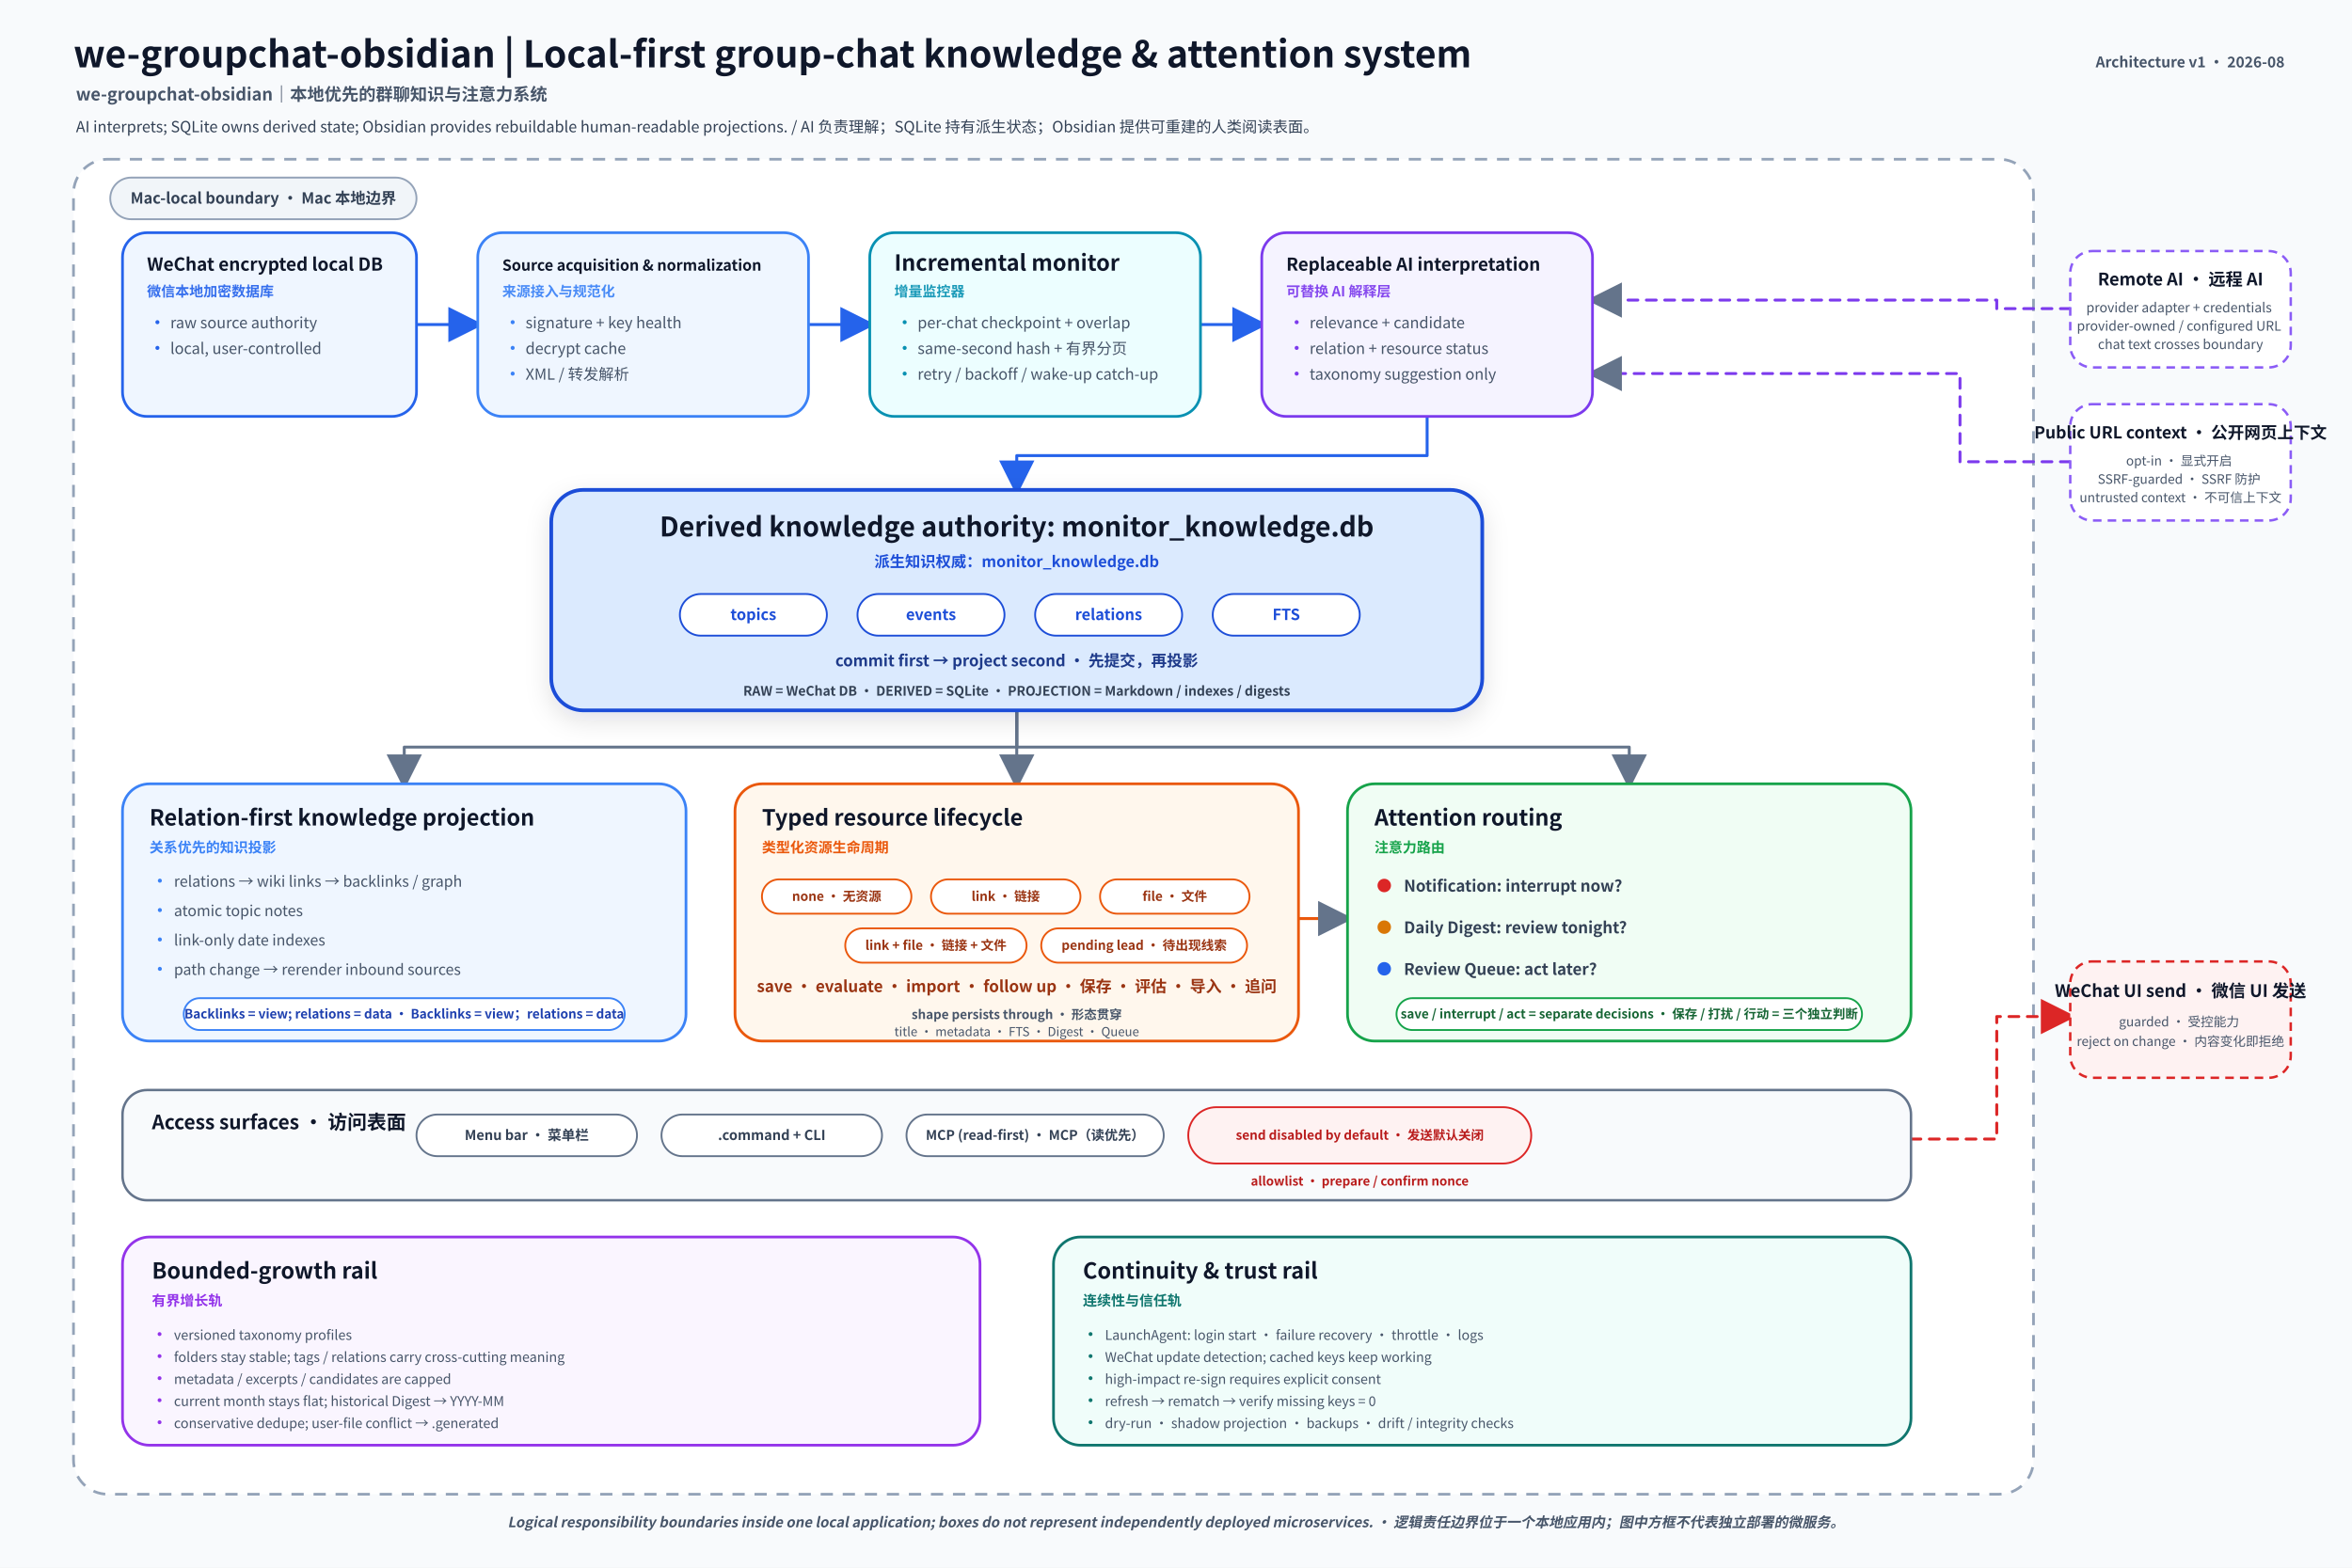
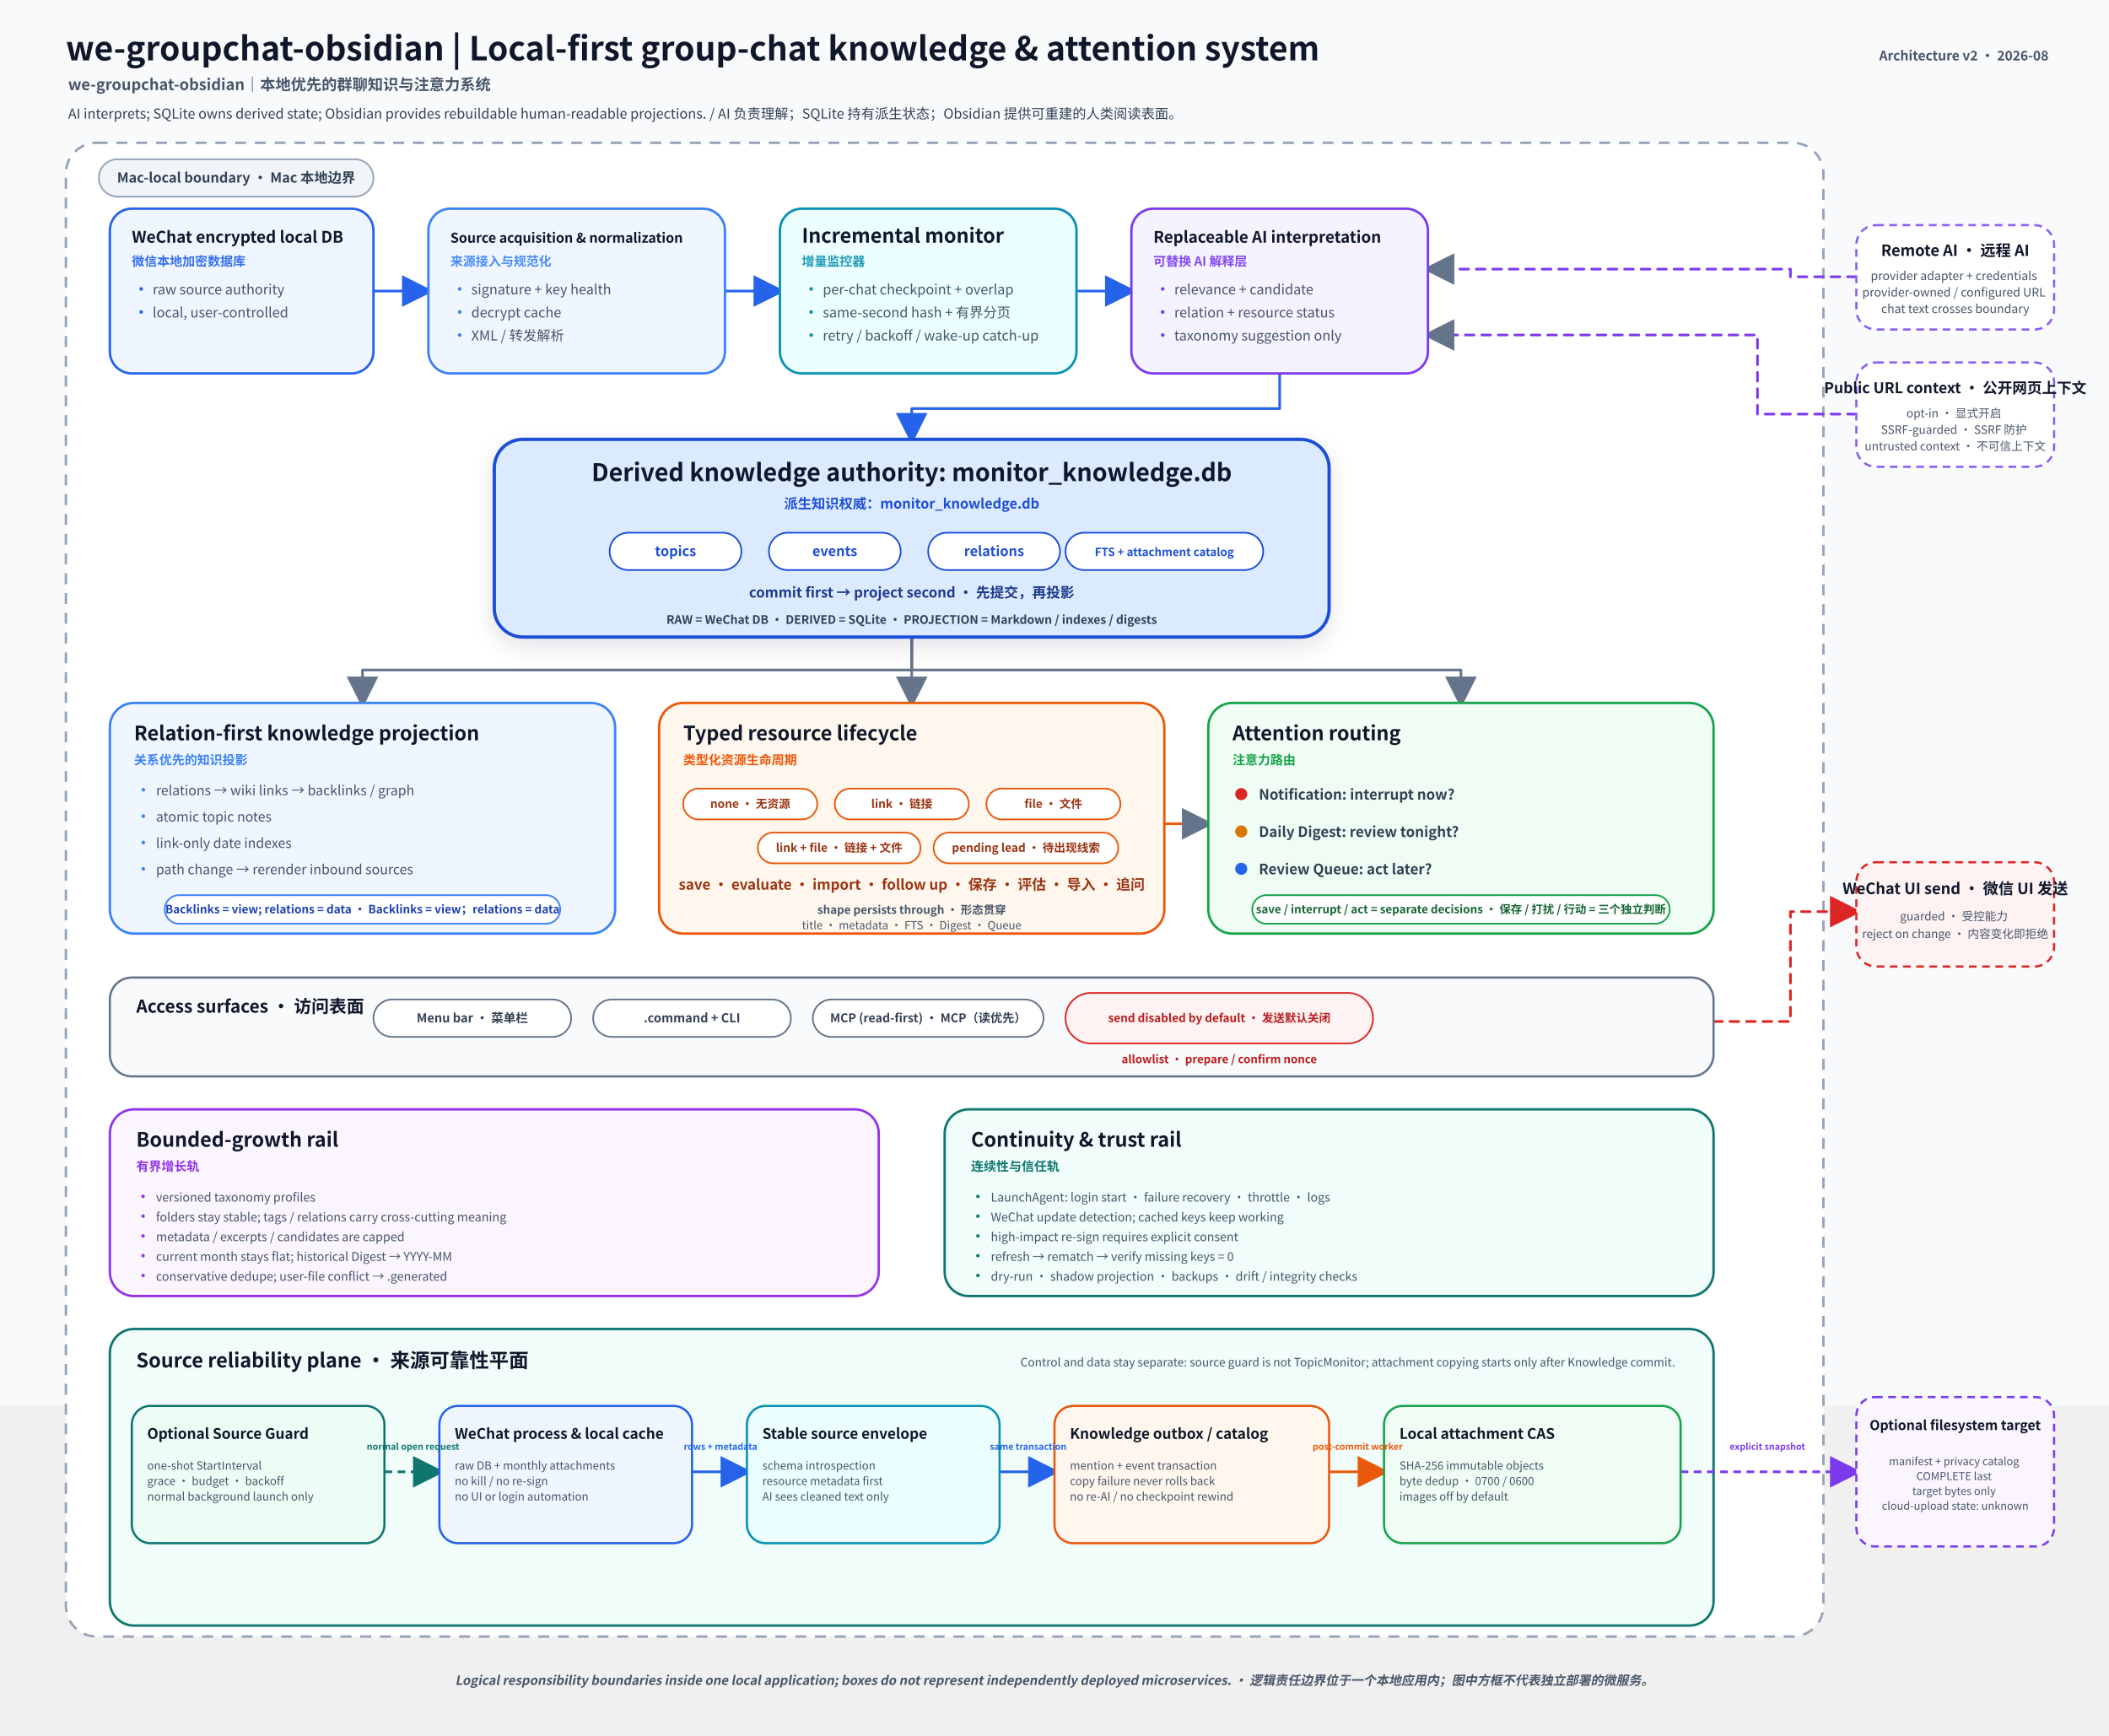
- <svg xmlns="http://www.w3.org/2000/svg" width="1920" height="1280" viewBox="0 0 1920 1280" role="img" aria-labelledby="title desc">
+ <svg xmlns="http://www.w3.org/2000/svg" width="1920" height="1580" viewBox="0 0 1920 1580" role="img" aria-labelledby="title desc">
  <defs>
    <marker id="arrow" markerWidth="12" markerHeight="12" refX="10" refY="6" orient="auto" markerUnits="strokeWidth">
      <path d="M 0 0 L 12 6 L 0 12 z" fill="#64748B" />
    </marker>
    <marker id="arrowBlue" markerWidth="12" markerHeight="12" refX="10" refY="6" orient="auto" markerUnits="strokeWidth">
      <path d="M 0 0 L 12 6 L 0 12 z" fill="#2563EB" />
    </marker>
    <marker id="arrowRed" markerWidth="12" markerHeight="12" refX="10" refY="6" orient="auto" markerUnits="strokeWidth">
      <path d="M 0 0 L 12 6 L 0 12 z" fill="#DC2626" />
    </marker>
    <filter id="shadow" x="-20%" y="-20%" width="140%" height="140%">
      <feDropShadow dx="0" dy="7" stdDeviation="10" flood-color="#0F172A" flood-opacity="0.12" />
    </filter>
+     <marker id="arrowTeal" markerWidth="12" markerHeight="12" refX="10" refY="6" orient="auto">
+       <path d="M 0 0 L 12 6 L 0 12 z" fill="#0F766E" />
+     </marker>
+     <marker id="arrowOrange" markerWidth="12" markerHeight="12" refX="10" refY="6" orient="auto">
+       <path d="M 0 0 L 12 6 L 0 12 z" fill="#EA580C" />
+     </marker>
+     <marker id="arrowPurple" markerWidth="12" markerHeight="12" refX="10" refY="6" orient="auto">
+       <path d="M 0 0 L 12 6 L 0 12 z" fill="#7C3AED" />
+     </marker>
  </defs>
  <rect width="1920" height="1280" fill="#F8FAFC" />
  <text x="60" y="55" text-anchor="start" font-family="Noto Sans CJK SC, sans-serif" font-size="30" font-weight="800" font-style="normal" letter-spacing="0" fill="#0F172A" opacity="1.0">we-groupchat-obsidian | Local-first group-chat knowledge &amp; attention system</text>
  <text x="62" y="82" text-anchor="start" font-family="Noto Sans CJK SC, sans-serif" font-size="14" font-weight="550" font-style="normal" letter-spacing="0" fill="#475569" opacity="1.0">we-groupchat-obsidian｜本地优先的群聊知识与注意力系统</text>
  <text x="62" y="108" text-anchor="start" font-family="Noto Sans CJK SC, sans-serif" font-size="12.5" font-weight="500" font-style="normal" letter-spacing="0" fill="#334155" opacity="1.0">AI interprets; SQLite owns derived state; Obsidian provides rebuildable human-readable projections.  /  AI 负责理解；SQLite 持有派生状态；Obsidian 提供可重建的人类阅读表面。</text>
-   <text x="1865" y="55" text-anchor="end" font-family="Noto Sans CJK SC, sans-serif" font-size="12" font-weight="650" font-style="normal" letter-spacing="0" fill="#475569" opacity="1.0">Architecture v1 · 2026-08</text>
-   <rect x="60" y="130" width="1600" height="1090" rx="28" fill="#FFFFFF" fill-opacity="1.0" stroke="#94A3B8" stroke-width="2.2" stroke-dasharray="10 8" />
+   <text x="1865" y="55" text-anchor="end" font-family="Noto Sans CJK SC, sans-serif" font-size="12" font-weight="650" font-style="normal" letter-spacing="0" fill="#475569" opacity="1.0">Architecture v2 · 2026-08</text>
+   <rect x="60" y="130" width="1600" height="1360" rx="28" fill="#FFFFFF" fill-opacity="1.0" stroke="#94A3B8" stroke-width="2.2" stroke-dasharray="10 8" />
  <rect x="90" y="145" width="250" height="34" rx="17.0" fill="#F1F5F9" fill-opacity="1.0" stroke="#94A3B8" stroke-width="1.5" />
  <text x="215.0" y="166.25" text-anchor="middle" font-family="Noto Sans CJK SC, sans-serif" font-size="12.5" font-weight="600" font-style="normal" letter-spacing="0" fill="#334155" opacity="1.0">Mac-local boundary · Mac 本地边界</text>
  <polyline points="340,265 390,265" fill="none" stroke="#2563EB" stroke-width="2.4" stroke-linecap="round" stroke-linejoin="round" opacity="1.0" marker-end="url(#arrowBlue)" />
  <polyline points="660,265 710,265" fill="none" stroke="#2563EB" stroke-width="2.4" stroke-linecap="round" stroke-linejoin="round" opacity="1.0" marker-end="url(#arrowBlue)" />
  <polyline points="980,265 1030,265" fill="none" stroke="#2563EB" stroke-width="2.4" stroke-linecap="round" stroke-linejoin="round" opacity="1.0" marker-end="url(#arrowBlue)" />
  <polyline points="1165,340 1165,372 830,372 830,400" fill="none" stroke="#2563EB" stroke-width="2.4" stroke-linecap="round" stroke-linejoin="round" opacity="1.0" marker-end="url(#arrowBlue)" />
  <polyline points="830,580 830,610 330,610 330,640" fill="none" stroke="#64748B" stroke-width="2.4" stroke-linecap="round" stroke-linejoin="round" opacity="1.0" marker-end="url(#arrow)" />
  <polyline points="830,580 830,640" fill="none" stroke="#64748B" stroke-width="2.4" stroke-linecap="round" stroke-linejoin="round" opacity="1.0" marker-end="url(#arrow)" />
  <polyline points="830,580 830,610 1330,610 1330,640" fill="none" stroke="#64748B" stroke-width="2.4" stroke-linecap="round" stroke-linejoin="round" opacity="1.0" marker-end="url(#arrow)" />
  <polyline points="1060,750 1100,750" fill="none" stroke="#EA580C" stroke-width="2.4" stroke-linecap="round" stroke-linejoin="round" opacity="1.0" marker-end="url(#arrow)" />
  <polyline points="1690,252 1630,252 1630,245 1300,245" fill="none" stroke="#7C3AED" stroke-width="2.4" stroke-linecap="round" stroke-linejoin="round" opacity="1.0" stroke-dasharray="8 7" marker-end="url(#arrow)" />
  <polyline points="1690,377 1600,377 1600,305 1300,305" fill="none" stroke="#7C3AED" stroke-width="2.4" stroke-linecap="round" stroke-linejoin="round" opacity="1.0" stroke-dasharray="8 7" marker-end="url(#arrow)" />
  <polyline points="1560,930 1630,930 1630,830 1690,830" fill="none" stroke="#DC2626" stroke-width="2.4" stroke-linecap="round" stroke-linejoin="round" opacity="1.0" stroke-dasharray="8 7" marker-end="url(#arrowRed)" />
  <rect x="100" y="190" width="240" height="150" rx="20" fill="#EFF6FF" fill-opacity="1.0" stroke="#2563EB" stroke-width="2.2" />
  <text x="120" y="221" text-anchor="start" font-family="Noto Sans CJK SC, sans-serif" font-size="14.545" font-weight="750" font-style="normal" letter-spacing="0" fill="#0F172A" opacity="1.0">WeChat encrypted local DB</text>
  <text x="120" y="242" text-anchor="start" font-family="Noto Sans CJK SC, sans-serif" font-size="11.5" font-weight="560" font-style="normal" letter-spacing="0" fill="#2563EB" opacity="0.92">微信本地加密数据库</text>
  <text x="122" y="268" text-anchor="start" font-family="Noto Sans CJK SC, sans-serif" font-size="13" font-weight="800" font-style="normal" letter-spacing="0" fill="#2563EB" opacity="1.0">•</text>
  <text x="139" y="268" text-anchor="start" font-family="Noto Sans CJK SC, sans-serif" font-size="12.5" font-weight="500" font-style="normal" letter-spacing="0" fill="#475569" opacity="1.0">raw source authority</text>
  <text x="122" y="289" text-anchor="start" font-family="Noto Sans CJK SC, sans-serif" font-size="13" font-weight="800" font-style="normal" letter-spacing="0" fill="#2563EB" opacity="1.0">•</text>
  <text x="139" y="289" text-anchor="start" font-family="Noto Sans CJK SC, sans-serif" font-size="12.5" font-weight="500" font-style="normal" letter-spacing="0" fill="#475569" opacity="1.0">local, user-controlled</text>
  <rect x="390" y="190" width="270" height="150" rx="20" fill="#EFF6FF" fill-opacity="1.0" stroke="#3B82F6" stroke-width="2.2" />
  <text x="410" y="221" text-anchor="start" font-family="Noto Sans CJK SC, sans-serif" font-size="12.299" font-weight="750" font-style="normal" letter-spacing="0" fill="#0F172A" opacity="1.0">Source acquisition &amp; normalization</text>
  <text x="410" y="242" text-anchor="start" font-family="Noto Sans CJK SC, sans-serif" font-size="11.5" font-weight="560" font-style="normal" letter-spacing="0" fill="#3B82F6" opacity="0.92">来源接入与规范化</text>
  <text x="412" y="268" text-anchor="start" font-family="Noto Sans CJK SC, sans-serif" font-size="13" font-weight="800" font-style="normal" letter-spacing="0" fill="#3B82F6" opacity="1.0">•</text>
  <text x="429" y="268" text-anchor="start" font-family="Noto Sans CJK SC, sans-serif" font-size="12.5" font-weight="500" font-style="normal" letter-spacing="0" fill="#475569" opacity="1.0">signature + key health</text>
  <text x="412" y="289" text-anchor="start" font-family="Noto Sans CJK SC, sans-serif" font-size="13" font-weight="800" font-style="normal" letter-spacing="0" fill="#3B82F6" opacity="1.0">•</text>
  <text x="429" y="289" text-anchor="start" font-family="Noto Sans CJK SC, sans-serif" font-size="12.5" font-weight="500" font-style="normal" letter-spacing="0" fill="#475569" opacity="1.0">decrypt cache</text>
  <text x="412" y="310" text-anchor="start" font-family="Noto Sans CJK SC, sans-serif" font-size="13" font-weight="800" font-style="normal" letter-spacing="0" fill="#3B82F6" opacity="1.0">•</text>
  <text x="429" y="310" text-anchor="start" font-family="Noto Sans CJK SC, sans-serif" font-size="12.5" font-weight="500" font-style="normal" letter-spacing="0" fill="#475569" opacity="1.0">XML / 转发解析</text>
  <rect x="710" y="190" width="270" height="150" rx="20" fill="#ECFEFF" fill-opacity="1.0" stroke="#0891B2" stroke-width="2.2" />
  <text x="730" y="221" text-anchor="start" font-family="Noto Sans CJK SC, sans-serif" font-size="18" font-weight="750" font-style="normal" letter-spacing="0" fill="#0F172A" opacity="1.0">Incremental monitor</text>
  <text x="730" y="242" text-anchor="start" font-family="Noto Sans CJK SC, sans-serif" font-size="11.5" font-weight="560" font-style="normal" letter-spacing="0" fill="#0891B2" opacity="0.92">增量监控器</text>
  <text x="732" y="268" text-anchor="start" font-family="Noto Sans CJK SC, sans-serif" font-size="13" font-weight="800" font-style="normal" letter-spacing="0" fill="#0891B2" opacity="1.0">•</text>
  <text x="749" y="268" text-anchor="start" font-family="Noto Sans CJK SC, sans-serif" font-size="12.5" font-weight="500" font-style="normal" letter-spacing="0" fill="#475569" opacity="1.0">per-chat checkpoint + overlap</text>
  <text x="732" y="289" text-anchor="start" font-family="Noto Sans CJK SC, sans-serif" font-size="13" font-weight="800" font-style="normal" letter-spacing="0" fill="#0891B2" opacity="1.0">•</text>
  <text x="749" y="289" text-anchor="start" font-family="Noto Sans CJK SC, sans-serif" font-size="12.5" font-weight="500" font-style="normal" letter-spacing="0" fill="#475569" opacity="1.0">same-second hash + 有界分页</text>
  <text x="732" y="310" text-anchor="start" font-family="Noto Sans CJK SC, sans-serif" font-size="13" font-weight="800" font-style="normal" letter-spacing="0" fill="#0891B2" opacity="1.0">•</text>
  <text x="749" y="310" text-anchor="start" font-family="Noto Sans CJK SC, sans-serif" font-size="12.5" font-weight="500" font-style="normal" letter-spacing="0" fill="#475569" opacity="1.0">retry / backoff / wake-up catch-up</text>
  <rect x="1030" y="190" width="270" height="150" rx="20" fill="#F5F3FF" fill-opacity="1.0" stroke="#7C3AED" stroke-width="2.2" />
  <text x="1050" y="221" text-anchor="start" font-family="Noto Sans CJK SC, sans-serif" font-size="14.42" font-weight="750" font-style="normal" letter-spacing="0" fill="#0F172A" opacity="1.0">Replaceable AI interpretation</text>
  <text x="1050" y="242" text-anchor="start" font-family="Noto Sans CJK SC, sans-serif" font-size="11.5" font-weight="560" font-style="normal" letter-spacing="0" fill="#7C3AED" opacity="0.92">可替换 AI 解释层</text>
  <text x="1052" y="268" text-anchor="start" font-family="Noto Sans CJK SC, sans-serif" font-size="13" font-weight="800" font-style="normal" letter-spacing="0" fill="#7C3AED" opacity="1.0">•</text>
  <text x="1069" y="268" text-anchor="start" font-family="Noto Sans CJK SC, sans-serif" font-size="12.5" font-weight="500" font-style="normal" letter-spacing="0" fill="#475569" opacity="1.0">relevance + candidate</text>
  <text x="1052" y="289" text-anchor="start" font-family="Noto Sans CJK SC, sans-serif" font-size="13" font-weight="800" font-style="normal" letter-spacing="0" fill="#7C3AED" opacity="1.0">•</text>
  <text x="1069" y="289" text-anchor="start" font-family="Noto Sans CJK SC, sans-serif" font-size="12.5" font-weight="500" font-style="normal" letter-spacing="0" fill="#475569" opacity="1.0">relation + resource status</text>
  <text x="1052" y="310" text-anchor="start" font-family="Noto Sans CJK SC, sans-serif" font-size="13" font-weight="800" font-style="normal" letter-spacing="0" fill="#7C3AED" opacity="1.0">•</text>
  <text x="1069" y="310" text-anchor="start" font-family="Noto Sans CJK SC, sans-serif" font-size="12.5" font-weight="500" font-style="normal" letter-spacing="0" fill="#475569" opacity="1.0">taxonomy suggestion only</text>
  <rect x="1690" y="205" width="180" height="95" rx="18" fill="#FFFFFF" fill-opacity="1.0" stroke="#8B5CF6" stroke-width="2" stroke-dasharray="7 5" />
  <text x="1780" y="233" text-anchor="middle" font-family="Noto Sans CJK SC, sans-serif" font-size="14" font-weight="750" font-style="normal" letter-spacing="0" fill="#0F172A" opacity="1.0">Remote AI · 远程 AI</text>
  <text x="1780" y="255" text-anchor="middle" font-family="Noto Sans CJK SC, sans-serif" font-size="10.8" font-weight="500" fill="#475569">
    <tspan x="1780" dy="0">provider adapter + credentials</tspan>
    <tspan x="1780" dy="15">provider-owned / configured URL</tspan>
    <tspan x="1780" dy="15">chat text crosses boundary</tspan>
  </text>
  <rect x="1690" y="330" width="180" height="95" rx="18" fill="#FFFFFF" fill-opacity="1.0" stroke="#8B5CF6" stroke-width="2" stroke-dasharray="7 5" />
  <text x="1780" y="358" text-anchor="middle" font-family="Noto Sans CJK SC, sans-serif" font-size="13.5" font-weight="750" font-style="normal" letter-spacing="0" fill="#0F172A" opacity="1.0">Public URL context · 公开网页上下文</text>
  <text x="1780" y="380" text-anchor="middle" font-family="Noto Sans CJK SC, sans-serif" font-size="10.5" font-weight="500" fill="#475569">
    <tspan x="1780" dy="0">opt-in · 显式开启</tspan>
    <tspan x="1780" dy="15">SSRF-guarded · SSRF 防护</tspan>
    <tspan x="1780" dy="15">untrusted context · 不可信上下文</tspan>
  </text>
  <rect x="450" y="400" width="760" height="180" rx="26" fill="#DBEAFE" fill-opacity="1.0" stroke="#1D4ED8" stroke-width="3" filter="url(#shadow)" />
  <text x="830" y="438" text-anchor="middle" font-family="Noto Sans CJK SC, sans-serif" font-size="22" font-weight="800" font-style="normal" letter-spacing="0" fill="#0F172A" opacity="1.0">Derived knowledge authority: monitor_knowledge.db</text>
  <text x="830" y="463" text-anchor="middle" font-family="Noto Sans CJK SC, sans-serif" font-size="12.5" font-weight="620" font-style="normal" letter-spacing="0" fill="#1D4ED8" opacity="1.0">派生知识权威：monitor_knowledge.db</text>
  <rect x="555" y="485" width="120" height="34" rx="17.0" fill="#FFFFFF" fill-opacity="1.0" stroke="#1D4ED8" stroke-width="1.5" />
  <text x="615.0" y="506.25" text-anchor="middle" font-family="Noto Sans CJK SC, sans-serif" font-size="12.5" font-weight="700" font-style="normal" letter-spacing="0" fill="#1D4ED8" opacity="1.0">topics</text>
  <rect x="700" y="485" width="120" height="34" rx="17.0" fill="#FFFFFF" fill-opacity="1.0" stroke="#1D4ED8" stroke-width="1.5" />
  <text x="760.0" y="506.25" text-anchor="middle" font-family="Noto Sans CJK SC, sans-serif" font-size="12.5" font-weight="700" font-style="normal" letter-spacing="0" fill="#1D4ED8" opacity="1.0">events</text>
  <rect x="845" y="485" width="120" height="34" rx="17.0" fill="#FFFFFF" fill-opacity="1.0" stroke="#1D4ED8" stroke-width="1.5" />
  <text x="905.0" y="506.25" text-anchor="middle" font-family="Noto Sans CJK SC, sans-serif" font-size="12.5" font-weight="700" font-style="normal" letter-spacing="0" fill="#1D4ED8" opacity="1.0">relations</text>
-   <rect x="990" y="485" width="120" height="34" rx="17.0" fill="#FFFFFF" fill-opacity="1.0" stroke="#1D4ED8" stroke-width="1.5" />
-   <text x="1050.0" y="506.25" text-anchor="middle" font-family="Noto Sans CJK SC, sans-serif" font-size="12.5" font-weight="700" font-style="normal" letter-spacing="0" fill="#1D4ED8" opacity="1.0">FTS</text>
+   <rect x="970" y="485" width="180" height="34" rx="17.0" fill="#FFFFFF" fill-opacity="1.0" stroke="#1D4ED8" stroke-width="1.5" />
+   <text x="1060" y="506.25" text-anchor="middle" font-family="Noto Sans CJK SC, sans-serif" font-size="10.2" font-weight="700" fill="#1D4ED8">FTS + attachment catalog</text>
  <text x="830" y="544" text-anchor="middle" font-family="Noto Sans CJK SC, sans-serif" font-size="12.8" font-weight="700" font-style="normal" letter-spacing="0" fill="#1E3A8A" opacity="1.0">commit first → project second · 先提交，再投影</text>
  <text x="830" y="568" text-anchor="middle" font-family="Noto Sans CJK SC, sans-serif" font-size="10.7" font-weight="600" font-style="normal" letter-spacing="0" fill="#334155" opacity="1.0">RAW = WeChat DB · DERIVED = SQLite · PROJECTION = Markdown / indexes / digests</text>
  <rect x="100" y="640" width="460" height="210" rx="22" fill="#EFF6FF" fill-opacity="1.0" stroke="#3B82F6" stroke-width="2.2" />
  <text x="122" y="674" text-anchor="start" font-family="Noto Sans CJK SC, sans-serif" font-size="18" font-weight="780" font-style="normal" letter-spacing="0" fill="#0F172A" opacity="1.0">Relation-first knowledge projection</text>
  <text x="122" y="696" text-anchor="start" font-family="Noto Sans CJK SC, sans-serif" font-size="11.5" font-weight="600" font-style="normal" letter-spacing="0" fill="#3B82F6" opacity="1.0">关系优先的知识投影</text>
  <text x="124" y="724" text-anchor="start" font-family="Noto Sans CJK SC, sans-serif" font-size="13" font-weight="800" font-style="normal" letter-spacing="0" fill="#3B82F6" opacity="1.0">•</text>
  <text x="142" y="724" text-anchor="start" font-family="Noto Sans CJK SC, sans-serif" font-size="12.2" font-weight="500" font-style="normal" letter-spacing="0" fill="#475569" opacity="1.0">relations → wiki links → backlinks / graph</text>
  <text x="124" y="748" text-anchor="start" font-family="Noto Sans CJK SC, sans-serif" font-size="13" font-weight="800" font-style="normal" letter-spacing="0" fill="#3B82F6" opacity="1.0">•</text>
  <text x="142" y="748" text-anchor="start" font-family="Noto Sans CJK SC, sans-serif" font-size="12.2" font-weight="500" font-style="normal" letter-spacing="0" fill="#475569" opacity="1.0">atomic topic notes</text>
  <text x="124" y="772" text-anchor="start" font-family="Noto Sans CJK SC, sans-serif" font-size="13" font-weight="800" font-style="normal" letter-spacing="0" fill="#3B82F6" opacity="1.0">•</text>
  <text x="142" y="772" text-anchor="start" font-family="Noto Sans CJK SC, sans-serif" font-size="12.2" font-weight="500" font-style="normal" letter-spacing="0" fill="#475569" opacity="1.0">link-only date indexes</text>
  <text x="124" y="796" text-anchor="start" font-family="Noto Sans CJK SC, sans-serif" font-size="13" font-weight="800" font-style="normal" letter-spacing="0" fill="#3B82F6" opacity="1.0">•</text>
  <text x="142" y="796" text-anchor="start" font-family="Noto Sans CJK SC, sans-serif" font-size="12.2" font-weight="500" font-style="normal" letter-spacing="0" fill="#475569" opacity="1.0">path change → rerender inbound sources</text>
  <rect x="150" y="815" width="360" height="26" rx="13.0" fill="#FFFFFF" fill-opacity="1.0" stroke="#3B82F6" stroke-width="1.5" />
  <text x="330.0" y="831.536" text-anchor="middle" font-family="Noto Sans CJK SC, sans-serif" font-size="10.4" font-weight="650" font-style="normal" letter-spacing="0" fill="#1E40AF" opacity="1.0">Backlinks = view; relations = data · Backlinks = view；relations = data</text>
  <rect x="600" y="640" width="460" height="210" rx="22" fill="#FFF7ED" fill-opacity="1.0" stroke="#EA580C" stroke-width="2.2" />
  <text x="622" y="674" text-anchor="start" font-family="Noto Sans CJK SC, sans-serif" font-size="18" font-weight="780" font-style="normal" letter-spacing="0" fill="#0F172A" opacity="1.0">Typed resource lifecycle</text>
  <text x="622" y="696" text-anchor="start" font-family="Noto Sans CJK SC, sans-serif" font-size="11.5" font-weight="600" font-style="normal" letter-spacing="0" fill="#EA580C" opacity="1.0">类型化资源生命周期</text>
  <rect x="622" y="718" width="122" height="28" rx="14.0" fill="#FFFFFF" fill-opacity="1.0" stroke="#EA580C" stroke-width="1.5" />
  <text x="683.0" y="735.57" text-anchor="middle" font-family="Noto Sans CJK SC, sans-serif" font-size="10.5" font-weight="650" font-style="normal" letter-spacing="0" fill="#9A3412" opacity="1.0">none · 无资源</text>
  <rect x="760" y="718" width="122" height="28" rx="14.0" fill="#FFFFFF" fill-opacity="1.0" stroke="#EA580C" stroke-width="1.5" />
  <text x="821.0" y="735.57" text-anchor="middle" font-family="Noto Sans CJK SC, sans-serif" font-size="10.5" font-weight="650" font-style="normal" letter-spacing="0" fill="#9A3412" opacity="1.0">link · 链接</text>
  <rect x="898" y="718" width="122" height="28" rx="14.0" fill="#FFFFFF" fill-opacity="1.0" stroke="#EA580C" stroke-width="1.5" />
  <text x="959.0" y="735.57" text-anchor="middle" font-family="Noto Sans CJK SC, sans-serif" font-size="10.5" font-weight="650" font-style="normal" letter-spacing="0" fill="#9A3412" opacity="1.0">file · 文件</text>
  <rect x="690" y="758" width="148" height="28" rx="14.0" fill="#FFFFFF" fill-opacity="1.0" stroke="#EA580C" stroke-width="1.5" />
  <text x="764.0" y="775.57" text-anchor="middle" font-family="Noto Sans CJK SC, sans-serif" font-size="10.5" font-weight="650" font-style="normal" letter-spacing="0" fill="#9A3412" opacity="1.0">link + file · 链接 + 文件</text>
  <rect x="850" y="758" width="168" height="28" rx="14.0" fill="#FFFFFF" fill-opacity="1.0" stroke="#EA580C" stroke-width="1.5" />
  <text x="934.0" y="775.57" text-anchor="middle" font-family="Noto Sans CJK SC, sans-serif" font-size="10.5" font-weight="650" font-style="normal" letter-spacing="0" fill="#9A3412" opacity="1.0">pending lead · 待出现线索</text>
  <text x="830" y="810" text-anchor="middle" font-family="Noto Sans CJK SC, sans-serif" font-size="13" font-weight="750" font-style="normal" letter-spacing="0" fill="#9A3412" opacity="1.0">save · evaluate · import · follow up · 保存 · 评估 · 导入 · 追问</text>
  <text x="830" y="832" text-anchor="middle" font-family="Noto Sans CJK SC, sans-serif" font-size="10.3" font-weight="600" font-style="normal" letter-spacing="0" fill="#475569" opacity="1.0">shape persists through · 形态贯穿</text>
  <text x="830" y="846" text-anchor="middle" font-family="Noto Sans CJK SC, sans-serif" font-size="10.1" font-weight="520" font-style="normal" letter-spacing="0" fill="#475569" opacity="1.0">title · metadata · FTS · Digest · Queue</text>
  <rect x="1100" y="640" width="460" height="210" rx="22" fill="#F0FDF4" fill-opacity="1.0" stroke="#16A34A" stroke-width="2.2" />
  <text x="1122" y="674" text-anchor="start" font-family="Noto Sans CJK SC, sans-serif" font-size="18" font-weight="780" font-style="normal" letter-spacing="0" fill="#0F172A" opacity="1.0">Attention routing</text>
  <text x="1122" y="696" text-anchor="start" font-family="Noto Sans CJK SC, sans-serif" font-size="11.5" font-weight="600" font-style="normal" letter-spacing="0" fill="#16A34A" opacity="1.0">注意力路由</text>
  <circle cx="1130" cy="723" r="5.5" fill="#DC2626" />
  <text x="1146" y="728" text-anchor="start" font-family="Noto Sans CJK SC, sans-serif" font-size="13" font-weight="650" font-style="normal" letter-spacing="0" fill="#334155" opacity="1.0">Notification: interrupt now?</text>
  <circle cx="1130" cy="757" r="5.5" fill="#D97706" />
  <text x="1146" y="762" text-anchor="start" font-family="Noto Sans CJK SC, sans-serif" font-size="13" font-weight="650" font-style="normal" letter-spacing="0" fill="#334155" opacity="1.0">Daily Digest: review tonight?</text>
  <circle cx="1130" cy="791" r="5.5" fill="#2563EB" />
  <text x="1146" y="796" text-anchor="start" font-family="Noto Sans CJK SC, sans-serif" font-size="13" font-weight="650" font-style="normal" letter-spacing="0" fill="#334155" opacity="1.0">Review Queue: act later?</text>
  <rect x="1140" y="815" width="380" height="26" rx="13.0" fill="#FFFFFF" fill-opacity="1.0" stroke="#16A34A" stroke-width="1.5" />
  <text x="1330.0" y="831.502" text-anchor="middle" font-family="Noto Sans CJK SC, sans-serif" font-size="10.3" font-weight="650" font-style="normal" letter-spacing="0" fill="#166534" opacity="1.0">save / interrupt / act = separate decisions · 保存 / 打扰 / 行动 = 三个独立判断</text>
  <rect x="100" y="890" width="1460" height="90" rx="20" fill="#F8FAFC" fill-opacity="1.0" stroke="#64748B" stroke-width="2" />
  <text x="124" y="922" text-anchor="start" font-family="Noto Sans CJK SC, sans-serif" font-size="16" font-weight="760" font-style="normal" letter-spacing="0" fill="#0F172A" opacity="1.0">Access surfaces · 访问表面</text>
  <rect x="340" y="910" width="180" height="34" rx="17.0" fill="#FFFFFF" fill-opacity="1.0" stroke="#64748B" stroke-width="1.5" />
  <text x="430.0" y="930.808" text-anchor="middle" font-family="Noto Sans CJK SC, sans-serif" font-size="11.2" font-weight="600" font-style="normal" letter-spacing="0" fill="#334155" opacity="1.0">Menu bar · 菜单栏</text>
  <rect x="540" y="910" width="180" height="34" rx="17.0" fill="#FFFFFF" fill-opacity="1.0" stroke="#64748B" stroke-width="1.5" />
  <text x="630.0" y="930.808" text-anchor="middle" font-family="Noto Sans CJK SC, sans-serif" font-size="11.2" font-weight="600" font-style="normal" letter-spacing="0" fill="#334155" opacity="1.0">.command + CLI</text>
  <rect x="740" y="910" width="210" height="34" rx="17.0" fill="#FFFFFF" fill-opacity="1.0" stroke="#64748B" stroke-width="1.5" />
  <text x="845.0" y="930.706" text-anchor="middle" font-family="Noto Sans CJK SC, sans-serif" font-size="10.9" font-weight="600" font-style="normal" letter-spacing="0" fill="#334155" opacity="1.0">MCP (read-first) · MCP（读优先）</text>
  <rect x="970" y="904" width="280" height="46" rx="23.0" fill="#FEF2F2" fill-opacity="1.0" stroke="#DC2626" stroke-width="1.5" />
  <text x="1110.0" y="930.536" text-anchor="middle" font-family="Noto Sans CJK SC, sans-serif" font-size="10.4" font-weight="600" font-style="normal" letter-spacing="0" fill="#B91C1C" opacity="1.0">send disabled by default · 发送默认关闭</text>
  <text x="1110" y="968" text-anchor="middle" font-family="Noto Sans CJK SC, sans-serif" font-size="10.2" font-weight="620" font-style="normal" letter-spacing="0" fill="#B91C1C" opacity="1.0">allowlist · prepare / confirm nonce</text>
  <rect x="1690" y="785" width="180" height="95" rx="18" fill="#FEF2F2" fill-opacity="1.0" stroke="#DC2626" stroke-width="2" stroke-dasharray="7 5" />
  <text x="1780" y="814" text-anchor="middle" font-family="Noto Sans CJK SC, sans-serif" font-size="14" font-weight="760" font-style="normal" letter-spacing="0" fill="#0F172A" opacity="1.0">WeChat UI send · 微信 UI 发送</text>
  <text x="1780" y="838" text-anchor="middle" font-family="Noto Sans CJK SC, sans-serif" font-size="10.5" font-weight="500" fill="#475569">
    <tspan x="1780" dy="0">guarded · 受控能力</tspan>
    <tspan x="1780" dy="16">reject on change · 内容变化即拒绝</tspan>
  </text>
  <rect x="100" y="1010" width="700" height="170" rx="22" fill="#FAF5FF" fill-opacity="1.0" stroke="#9333EA" stroke-width="2.2" />
  <text x="124" y="1044" text-anchor="start" font-family="Noto Sans CJK SC, sans-serif" font-size="18" font-weight="780" font-style="normal" letter-spacing="0" fill="#0F172A" opacity="1.0">Bounded-growth rail</text>
  <text x="124" y="1066" text-anchor="start" font-family="Noto Sans CJK SC, sans-serif" font-size="11.5" font-weight="600" font-style="normal" letter-spacing="0" fill="#9333EA" opacity="1.0">有界增长轨</text>
  <text x="124" y="1094" text-anchor="start" font-family="Noto Sans CJK SC, sans-serif" font-size="12.5" font-weight="800" font-style="normal" letter-spacing="0" fill="#9333EA" opacity="1.0">•</text>
  <text x="142" y="1094" text-anchor="start" font-family="Noto Sans CJK SC, sans-serif" font-size="11.0" font-weight="520" font-style="normal" letter-spacing="0" fill="#475569" opacity="1.0">versioned taxonomy profiles</text>
  <text x="124" y="1112" text-anchor="start" font-family="Noto Sans CJK SC, sans-serif" font-size="12.5" font-weight="800" font-style="normal" letter-spacing="0" fill="#9333EA" opacity="1.0">•</text>
  <text x="142" y="1112" text-anchor="start" font-family="Noto Sans CJK SC, sans-serif" font-size="11.0" font-weight="520" font-style="normal" letter-spacing="0" fill="#475569" opacity="1.0">folders stay stable; tags / relations carry cross-cutting meaning</text>
  <text x="124" y="1130" text-anchor="start" font-family="Noto Sans CJK SC, sans-serif" font-size="12.5" font-weight="800" font-style="normal" letter-spacing="0" fill="#9333EA" opacity="1.0">•</text>
  <text x="142" y="1130" text-anchor="start" font-family="Noto Sans CJK SC, sans-serif" font-size="11.0" font-weight="520" font-style="normal" letter-spacing="0" fill="#475569" opacity="1.0">metadata / excerpts / candidates are capped</text>
  <text x="124" y="1148" text-anchor="start" font-family="Noto Sans CJK SC, sans-serif" font-size="12.5" font-weight="800" font-style="normal" letter-spacing="0" fill="#9333EA" opacity="1.0">•</text>
  <text x="142" y="1148" text-anchor="start" font-family="Noto Sans CJK SC, sans-serif" font-size="11.0" font-weight="520" font-style="normal" letter-spacing="0" fill="#475569" opacity="1.0">current month stays flat; historical Digest → YYYY-MM</text>
  <text x="124" y="1166" text-anchor="start" font-family="Noto Sans CJK SC, sans-serif" font-size="12.5" font-weight="800" font-style="normal" letter-spacing="0" fill="#9333EA" opacity="1.0">•</text>
  <text x="142" y="1166" text-anchor="start" font-family="Noto Sans CJK SC, sans-serif" font-size="11.0" font-weight="520" font-style="normal" letter-spacing="0" fill="#475569" opacity="1.0">conservative dedupe; user-file conflict → .generated</text>
  <rect x="860" y="1010" width="700" height="170" rx="22" fill="#F0FDFA" fill-opacity="1.0" stroke="#0F766E" stroke-width="2.2" />
  <text x="884" y="1044" text-anchor="start" font-family="Noto Sans CJK SC, sans-serif" font-size="18" font-weight="780" font-style="normal" letter-spacing="0" fill="#0F172A" opacity="1.0">Continuity &amp; trust rail</text>
  <text x="884" y="1066" text-anchor="start" font-family="Noto Sans CJK SC, sans-serif" font-size="11.5" font-weight="600" font-style="normal" letter-spacing="0" fill="#0F766E" opacity="1.0">连续性与信任轨</text>
  <text x="884" y="1094" text-anchor="start" font-family="Noto Sans CJK SC, sans-serif" font-size="12.5" font-weight="800" font-style="normal" letter-spacing="0" fill="#0F766E" opacity="1.0">•</text>
  <text x="902" y="1094" text-anchor="start" font-family="Noto Sans CJK SC, sans-serif" font-size="10.9" font-weight="520" font-style="normal" letter-spacing="0" fill="#475569" opacity="1.0">LaunchAgent: login start · failure recovery · throttle · logs</text>
  <text x="884" y="1112" text-anchor="start" font-family="Noto Sans CJK SC, sans-serif" font-size="12.5" font-weight="800" font-style="normal" letter-spacing="0" fill="#0F766E" opacity="1.0">•</text>
  <text x="902" y="1112" text-anchor="start" font-family="Noto Sans CJK SC, sans-serif" font-size="10.9" font-weight="520" font-style="normal" letter-spacing="0" fill="#475569" opacity="1.0">WeChat update detection; cached keys keep working</text>
  <text x="884" y="1130" text-anchor="start" font-family="Noto Sans CJK SC, sans-serif" font-size="12.5" font-weight="800" font-style="normal" letter-spacing="0" fill="#0F766E" opacity="1.0">•</text>
  <text x="902" y="1130" text-anchor="start" font-family="Noto Sans CJK SC, sans-serif" font-size="10.9" font-weight="520" font-style="normal" letter-spacing="0" fill="#475569" opacity="1.0">high-impact re-sign requires explicit consent</text>
  <text x="884" y="1148" text-anchor="start" font-family="Noto Sans CJK SC, sans-serif" font-size="12.5" font-weight="800" font-style="normal" letter-spacing="0" fill="#0F766E" opacity="1.0">•</text>
  <text x="902" y="1148" text-anchor="start" font-family="Noto Sans CJK SC, sans-serif" font-size="10.9" font-weight="520" font-style="normal" letter-spacing="0" fill="#475569" opacity="1.0">refresh → rematch → verify missing keys = 0</text>
  <text x="884" y="1166" text-anchor="start" font-family="Noto Sans CJK SC, sans-serif" font-size="12.5" font-weight="800" font-style="normal" letter-spacing="0" fill="#0F766E" opacity="1.0">•</text>
  <text x="902" y="1166" text-anchor="start" font-family="Noto Sans CJK SC, sans-serif" font-size="10.9" font-weight="520" font-style="normal" letter-spacing="0" fill="#475569" opacity="1.0">dry-run · shadow projection · backups · drift / integrity checks</text>
-   <text x="960" y="1247" text-anchor="middle" font-family="Noto Sans CJK SC, sans-serif" font-size="11.5" font-weight="550" font-style="italic" letter-spacing="0" fill="#475569" opacity="1.0">Logical responsibility boundaries inside one local application; boxes do not represent independently deployed microservices. · 逻辑责任边界位于一个本地应用内；图中方框不代表独立部署的微服务。</text>
+   <text x="960" y="1534" text-anchor="middle" font-family="Noto Sans CJK SC, sans-serif" font-size="11.5" font-weight="550" font-style="italic" letter-spacing="0" fill="#475569" opacity="1.0">Logical responsibility boundaries inside one local application; boxes do not represent independently deployed microservices. · 逻辑责任边界位于一个本地应用内；图中方框不代表独立部署的微服务。</text>
+   <rect x="100" y="1210" width="1460" height="270" rx="22" fill="#F0FDFA" stroke="#0F766E" stroke-width="2.2" />
+   <text x="124" y="1245" text-anchor="start" font-family="Noto Sans CJK SC, sans-serif" font-size="18" font-weight="780" fill="#0F172A">Source reliability plane · 来源可靠性平面</text>
+   <text x="1525" y="1244" text-anchor="end" font-family="Noto Sans CJK SC, sans-serif" font-size="10.5" font-weight="520" fill="#475569">Control and data stay separate: source guard is not TopicMonitor; attachment copying starts only after Knowledge commit.</text>
+   <polyline points="350,1340 400,1340" fill="none" stroke="#0F766E" stroke-width="2.4" stroke-dasharray="7 5" marker-end="url(#arrowTeal)" />
+   <polyline points="630,1340 680,1340" fill="none" stroke="#2563EB" stroke-width="2.4" marker-end="url(#arrowBlue)" />
+   <polyline points="910,1340 960,1340" fill="none" stroke="#2563EB" stroke-width="2.4" marker-end="url(#arrowBlue)" />
+   <polyline points="1210,1340 1260,1340" fill="none" stroke="#EA580C" stroke-width="2.4" marker-end="url(#arrowOrange)" />
+   <polyline points="1530,1340 1690,1340" fill="none" stroke="#7C3AED" stroke-width="2.4" stroke-dasharray="7 5" marker-end="url(#arrowPurple)" />
+   <rect x="120" y="1280" width="230" height="125" rx="17" fill="#ECFDF5" stroke="#0F766E" stroke-width="2" />
+   <text x="134" y="1310" text-anchor="start" font-family="Noto Sans CJK SC, sans-serif" font-size="13.2" font-weight="750" fill="#0F172A">Optional Source Guard</text>
+   <text x="134" y="1338" text-anchor="start" font-family="Noto Sans CJK SC, sans-serif" font-size="10.2" font-weight="500" fill="#475569">
+     <tspan x="134" dy="0">one-shot StartInterval</tspan>
+     <tspan x="134" dy="14.076">grace · budget · backoff</tspan>
+     <tspan x="134" dy="14.076">normal background launch only</tspan>
+   </text>
+   <rect x="400" y="1280" width="230" height="125" rx="17" fill="#EFF6FF" stroke="#2563EB" stroke-width="2" />
+   <text x="414" y="1310" text-anchor="start" font-family="Noto Sans CJK SC, sans-serif" font-size="13.2" font-weight="750" fill="#0F172A">WeChat process &amp; local cache</text>
+   <text x="414" y="1338" text-anchor="start" font-family="Noto Sans CJK SC, sans-serif" font-size="10.2" font-weight="500" fill="#475569">
+     <tspan x="414" dy="0">raw DB + monthly attachments</tspan>
+     <tspan x="414" dy="14.076">no kill / no re-sign</tspan>
+     <tspan x="414" dy="14.076">no UI or login automation</tspan>
+   </text>
+   <rect x="680" y="1280" width="230" height="125" rx="17" fill="#ECFEFF" stroke="#0891B2" stroke-width="2" />
+   <text x="694" y="1310" text-anchor="start" font-family="Noto Sans CJK SC, sans-serif" font-size="13.2" font-weight="750" fill="#0F172A">Stable source envelope</text>
+   <text x="694" y="1338" text-anchor="start" font-family="Noto Sans CJK SC, sans-serif" font-size="10.2" font-weight="500" fill="#475569">
+     <tspan x="694" dy="0">schema introspection</tspan>
+     <tspan x="694" dy="14.076">resource metadata first</tspan>
+     <tspan x="694" dy="14.076">AI sees cleaned text only</tspan>
+   </text>
+   <rect x="960" y="1280" width="250" height="125" rx="17" fill="#FFF7ED" stroke="#EA580C" stroke-width="2" />
+   <text x="974" y="1310" text-anchor="start" font-family="Noto Sans CJK SC, sans-serif" font-size="13.2" font-weight="750" fill="#0F172A">Knowledge outbox / catalog</text>
+   <text x="974" y="1338" text-anchor="start" font-family="Noto Sans CJK SC, sans-serif" font-size="10.2" font-weight="500" fill="#475569">
+     <tspan x="974" dy="0">mention + event transaction</tspan>
+     <tspan x="974" dy="14.076">copy failure never rolls back</tspan>
+     <tspan x="974" dy="14.076">no re-AI / no checkpoint rewind</tspan>
+   </text>
+   <rect x="1260" y="1280" width="270" height="125" rx="17" fill="#F0FDF4" stroke="#16A34A" stroke-width="2" />
+   <text x="1274" y="1310" text-anchor="start" font-family="Noto Sans CJK SC, sans-serif" font-size="13.2" font-weight="750" fill="#0F172A">Local attachment CAS</text>
+   <text x="1274" y="1338" text-anchor="start" font-family="Noto Sans CJK SC, sans-serif" font-size="10.2" font-weight="500" fill="#475569">
+     <tspan x="1274" dy="0">SHA-256 immutable objects</tspan>
+     <tspan x="1274" dy="14.076">byte dedup · 0700 / 0600</tspan>
+     <tspan x="1274" dy="14.076">images off by default</tspan>
+   </text>
+   <rect x="1690" y="1272" width="180" height="136" rx="17" fill="#FAF5FF" stroke="#7C3AED" stroke-width="2" stroke-dasharray="7 5" />
+   <text x="1780.0" y="1302" text-anchor="middle" font-family="Noto Sans CJK SC, sans-serif" font-size="12.2" font-weight="750" fill="#0F172A">Optional filesystem target</text>
+   <text x="1780.0" y="1334" text-anchor="middle" font-family="Noto Sans CJK SC, sans-serif" font-size="9.8" font-weight="500" fill="#475569">
+     <tspan x="1780.0" dy="0">manifest + privacy catalog</tspan>
+     <tspan x="1780.0" dy="13.524">COMPLETE last</tspan>
+     <tspan x="1780.0" dy="13.524">target bytes only</tspan>
+     <tspan x="1780.0" dy="13.524">cloud-upload state: unknown</tspan>
+   </text>
+   <text x="376.0" y="1320" text-anchor="middle" font-family="Noto Sans CJK SC, sans-serif" font-size="8.2" font-weight="650" fill="#0F766E">normal open request</text>
+   <text x="656.0" y="1320" text-anchor="middle" font-family="Noto Sans CJK SC, sans-serif" font-size="8.2" font-weight="650" fill="#2563EB">rows + metadata</text>
+   <text x="936.0" y="1320" text-anchor="middle" font-family="Noto Sans CJK SC, sans-serif" font-size="8.2" font-weight="650" fill="#2563EB">same transaction</text>
+   <text x="1236.0" y="1320" text-anchor="middle" font-family="Noto Sans CJK SC, sans-serif" font-size="8.2" font-weight="650" fill="#EA580C">post-commit worker</text>
+   <text x="1609.0" y="1320" text-anchor="middle" font-family="Noto Sans CJK SC, sans-serif" font-size="8.2" font-weight="650" fill="#7C3AED">explicit snapshot</text>
</svg>
